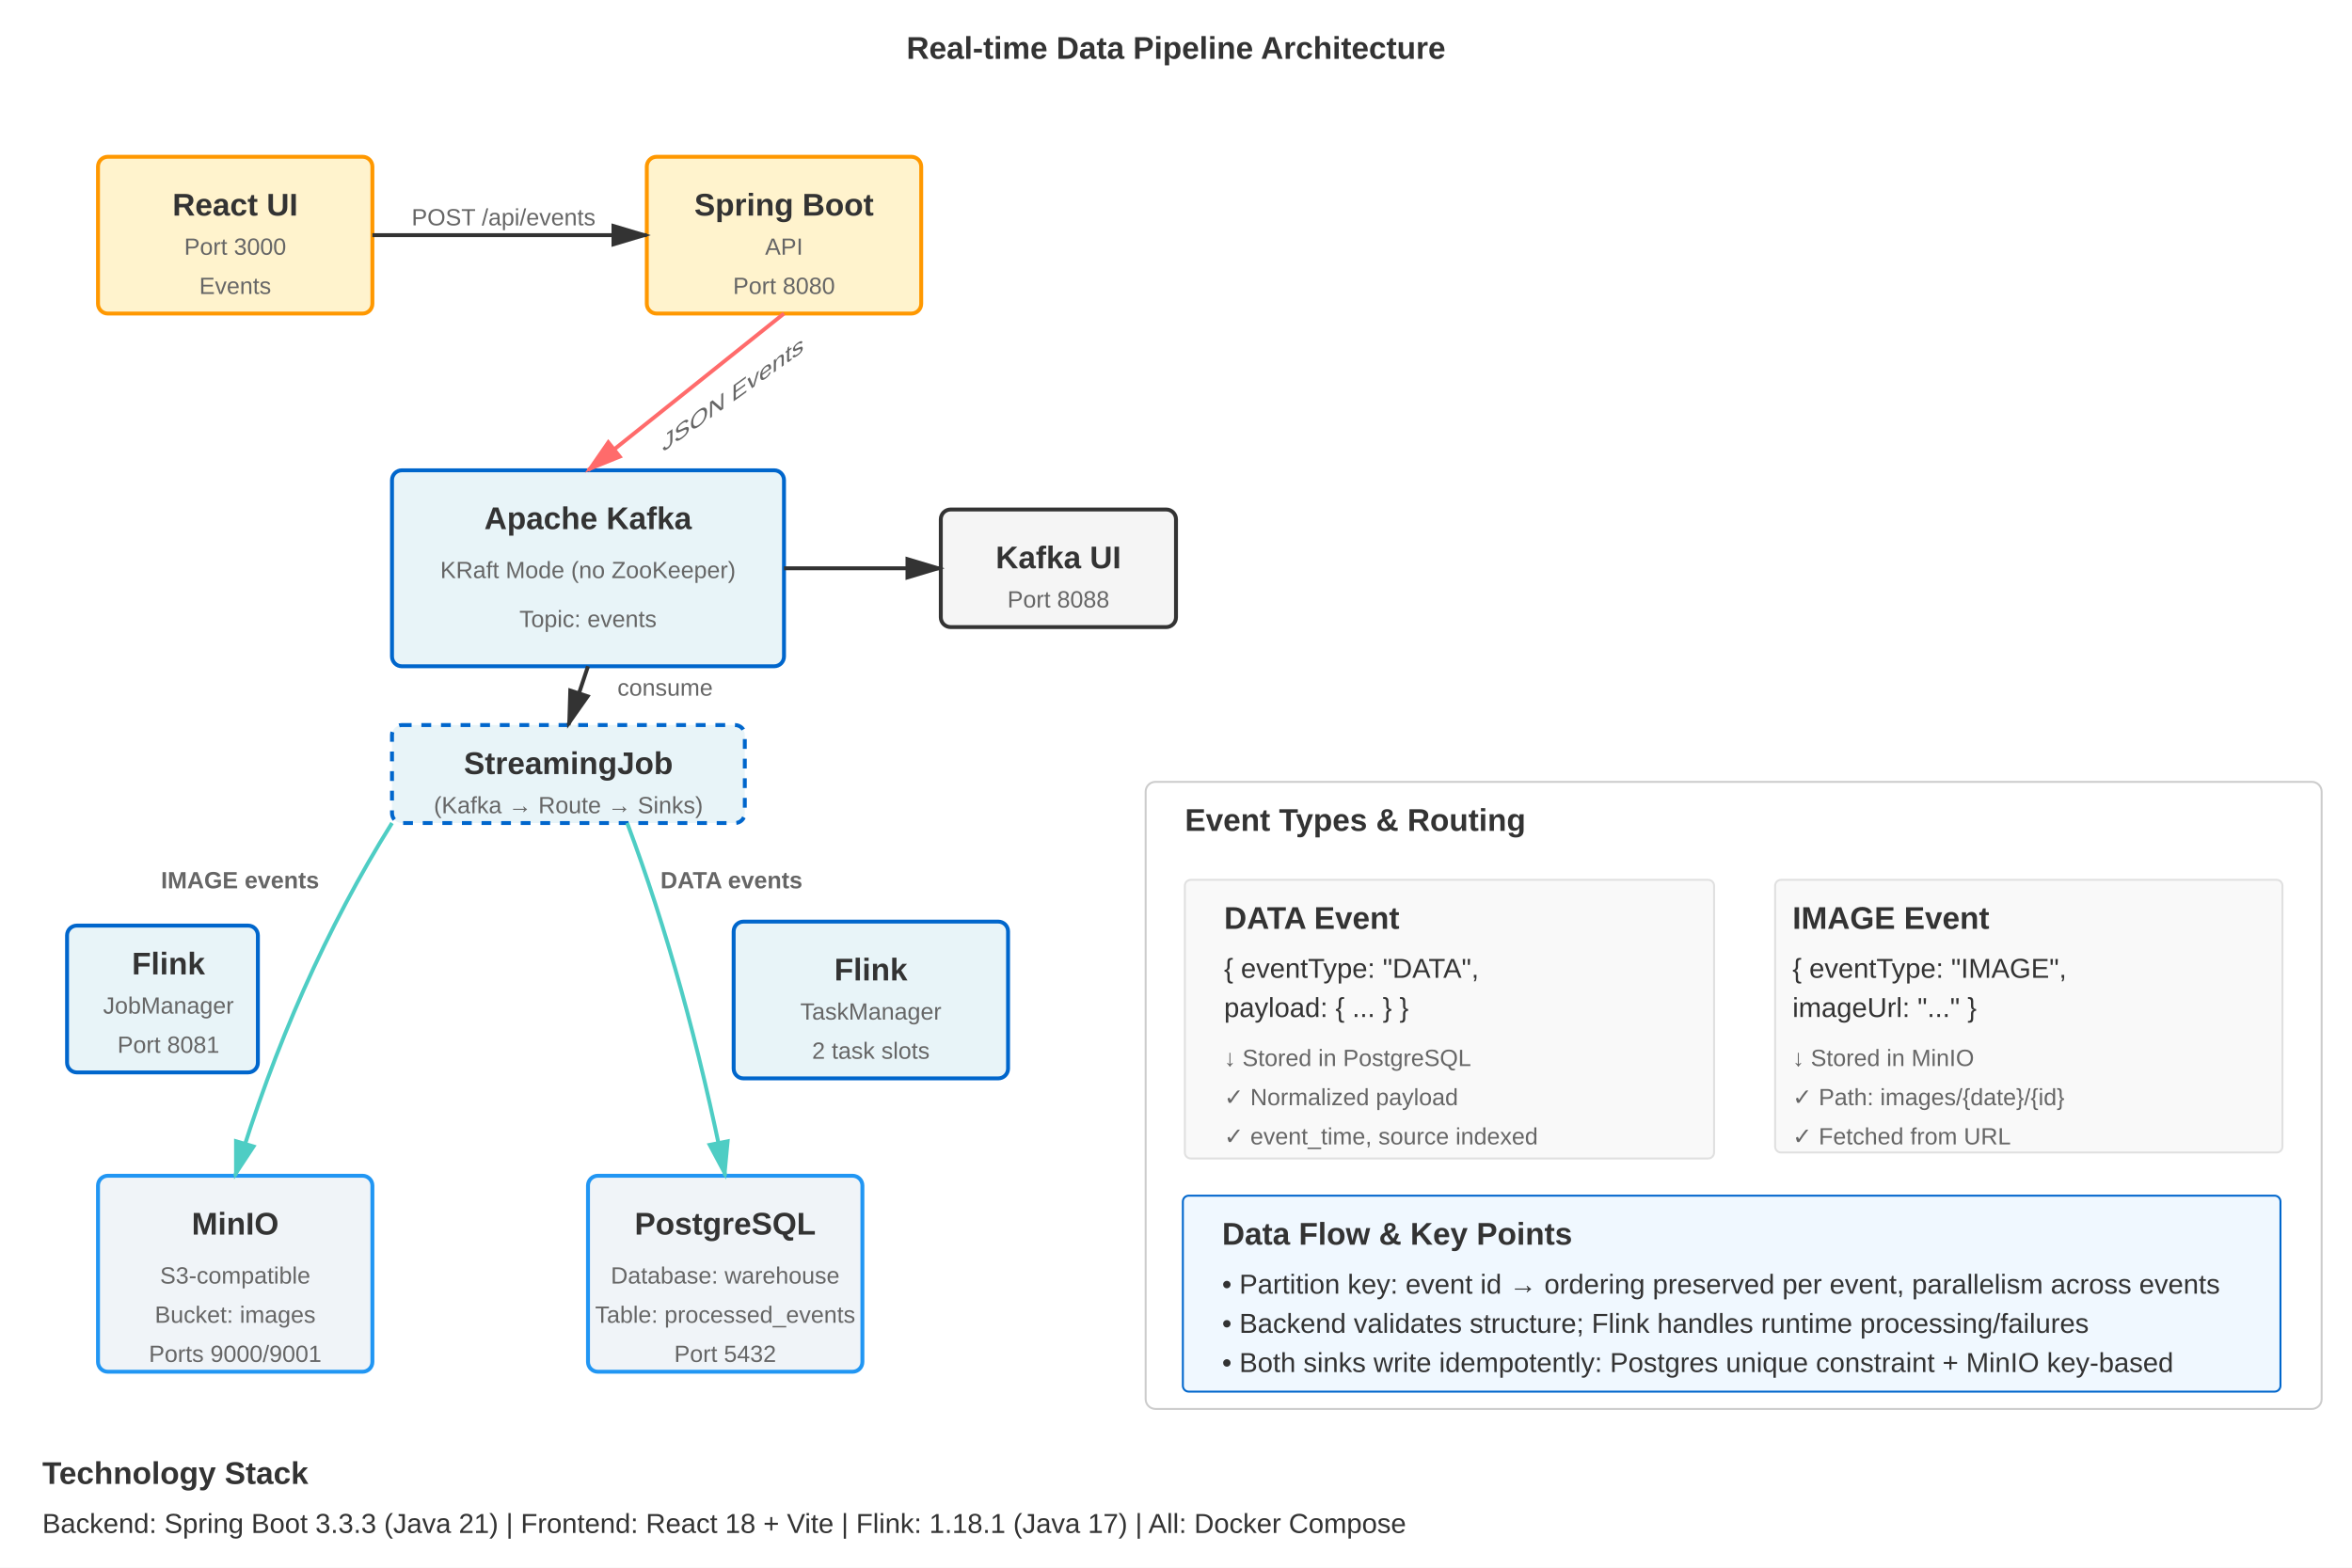
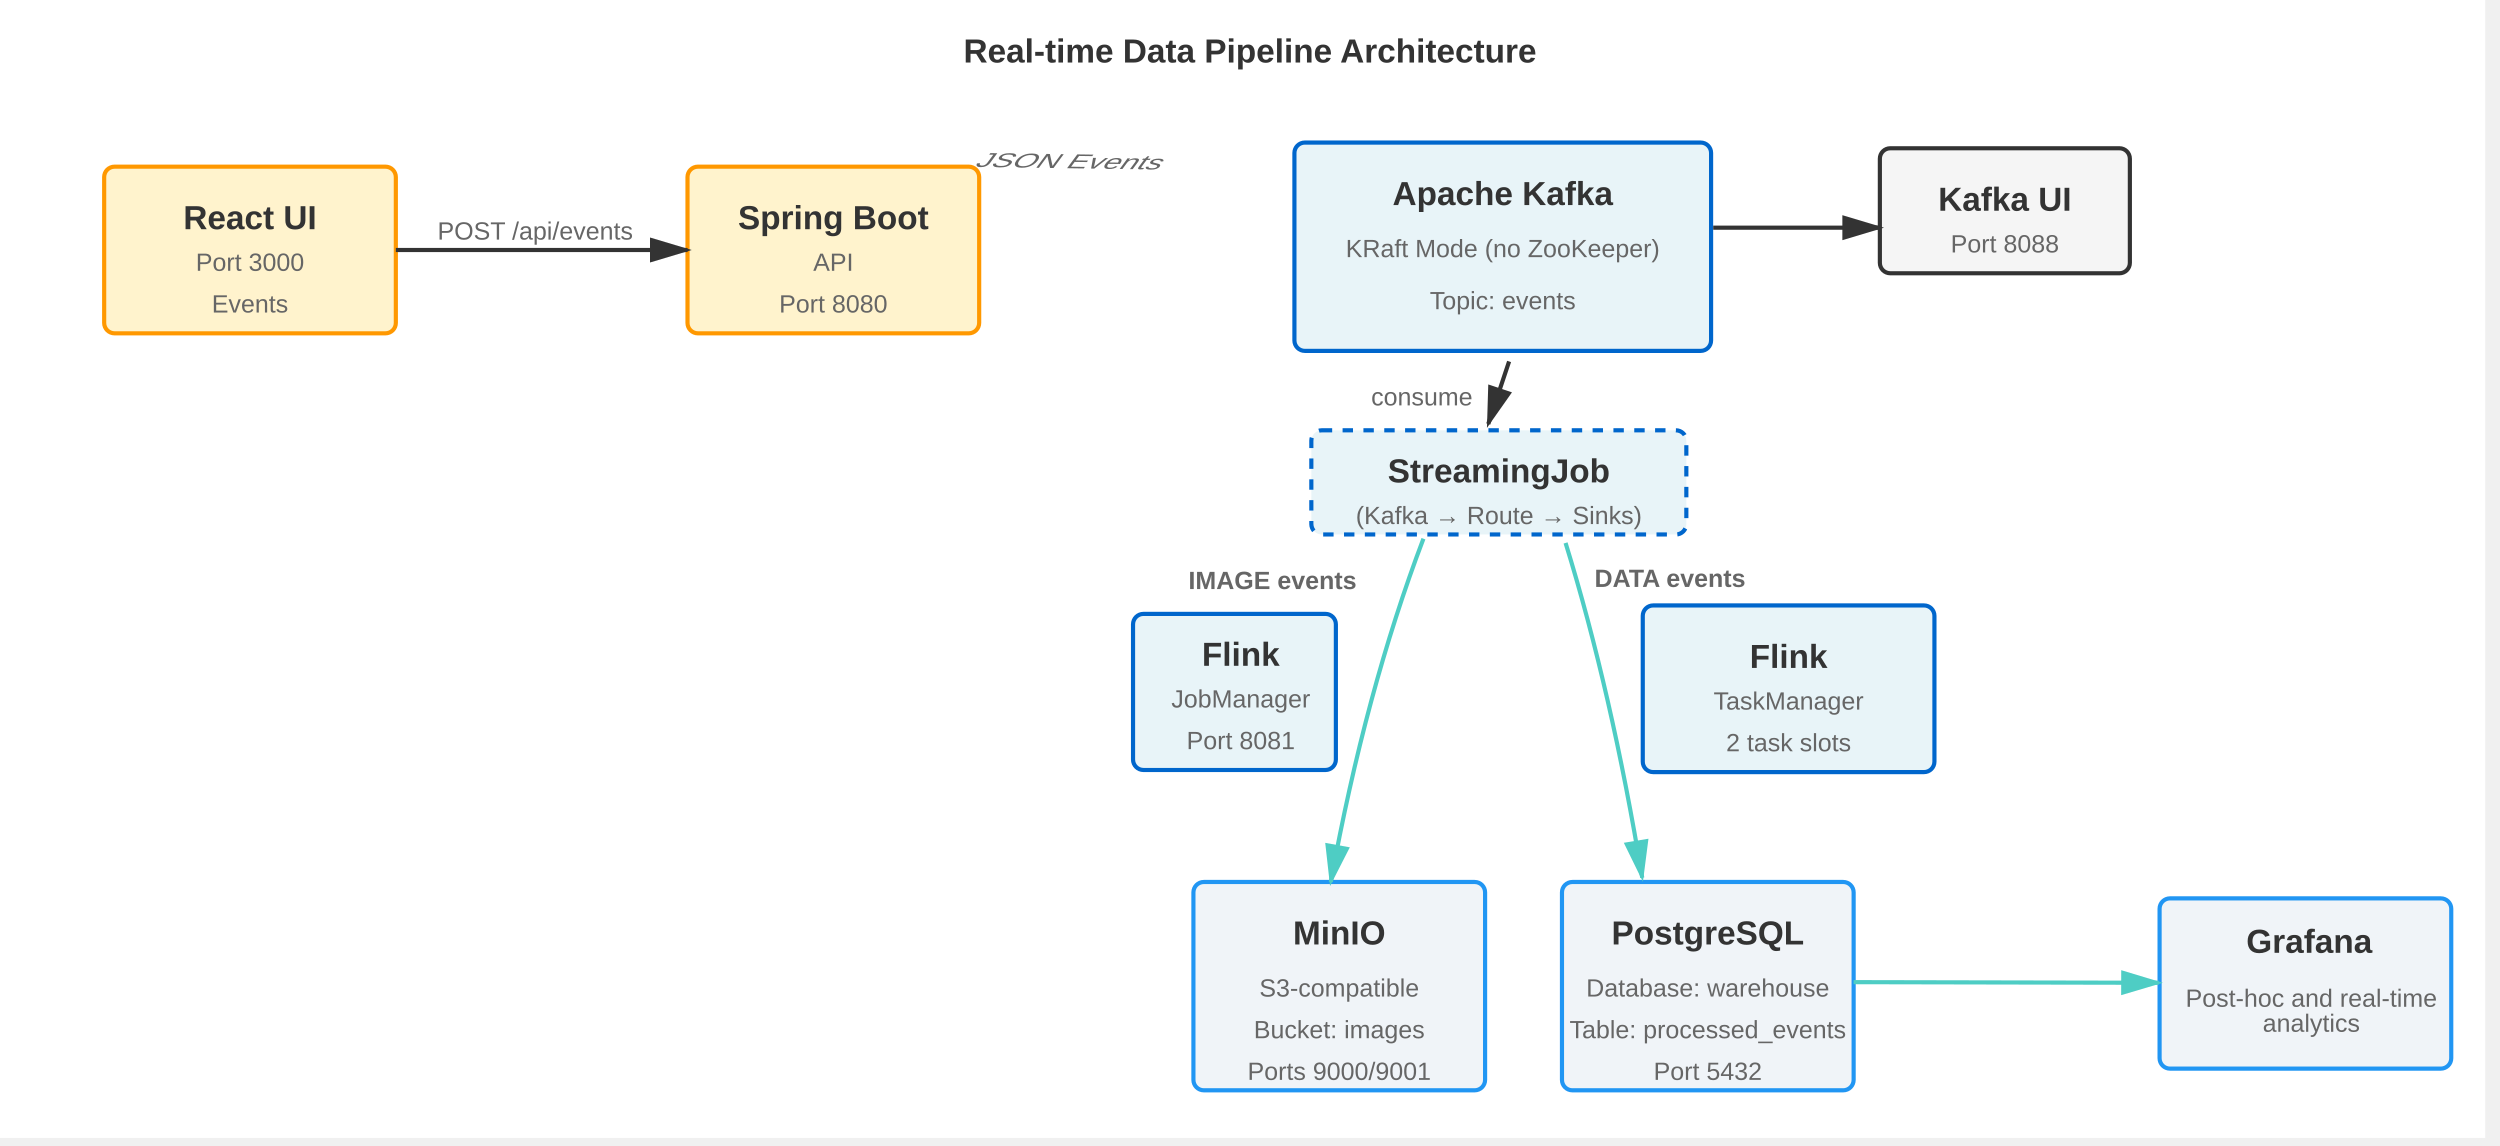
- <svg xmlns="http://www.w3.org/2000/svg" viewBox="0 0 1200 800">
+ <svg xmlns="http://www.w3.org/2000/svg" viewBox="0 0 1200 550">
  <defs>
    <style>
      .box { fill: #f5f5f5; stroke: #333; stroke-width: 2; }
      .service-box { fill: #e8f4f8; stroke: #0066cc; stroke-width: 2; }
      .ingestion { fill: #fff3cd; stroke: #ff9800; stroke-width: 2; }
      .sink { fill: #f0f4f8; stroke: #2196f3; stroke-width: 2; }
      .text { font-family: Arial, sans-serif; font-size: 14px; fill: #333; }
      .title { font-family: Arial, sans-serif; font-size: 16px; font-weight: bold; fill: #333; }
      .subtitle { font-family: Arial, sans-serif; font-size: 12px; fill: #666; }
      .arrow { stroke: #333; stroke-width: 2; fill: none; marker-end: url(#arrowhead); }
      .event-arrow { stroke: #ff6b6b; stroke-width: 2; fill: none; marker-end: url(#arrowhead-red); }
      .data-arrow { stroke: #4ecdc4; stroke-width: 2; fill: none; marker-end: url(#arrowhead-teal); }
    </style>
    <marker id="arrowhead" markerWidth="10" markerHeight="10" refX="9" refY="3" orient="auto">
      <polygon points="0 0, 10 3, 0 6" fill="#333" />
    </marker>
    <marker id="arrowhead-red" markerWidth="10" markerHeight="10" refX="9" refY="3" orient="auto">
      <polygon points="0 0, 10 3, 0 6" fill="#ff6b6b" />
    </marker>
    <marker id="arrowhead-teal" markerWidth="10" markerHeight="10" refX="9" refY="3" orient="auto">
      <polygon points="0 0, 10 3, 0 6" fill="#4ecdc4" />
    </marker>
  </defs>
-   <rect width="1200" height="800" fill="#ffffff" />
+   <rect width="1192.89" height="546.193" fill="#ffffff" style="" />
  <text x="600" y="30" class="title" text-anchor="middle" font-size="20" style="white-space: pre;">Real-time Data Pipeline Architecture</text>
  <g id="ingestion-layer">
    <rect x="50" y="80" width="140" height="80" class="ingestion" rx="5" />
    <text x="120" y="110" class="title" text-anchor="middle" style="white-space: pre;">React UI</text>
    <text x="120" y="130" class="subtitle" text-anchor="middle" style="white-space: pre;">Port 3000</text>
    <text x="120" y="150" class="subtitle" text-anchor="middle" style="white-space: pre;">Events</text>
    <rect x="330" y="80" width="140" height="80" class="ingestion" rx="5" />
    <text x="400" y="110" class="title" text-anchor="middle" style="white-space: pre;">Spring Boot</text>
    <text x="400" y="130" class="subtitle" text-anchor="middle" style="white-space: pre;">API</text>
    <text x="400" y="150" class="subtitle" text-anchor="middle" style="white-space: pre;">Port 8080</text>
    <path d="M 190 120 L 330 120" class="arrow" />
    <text x="210" y="115" class="subtitle" style="white-space: pre;">POST /api/events</text>
  </g>
-   <rect x="200" y="240" width="200" height="100" class="service-box" rx="5" />
-   <text x="300" y="270" class="title" text-anchor="middle" style="white-space: pre;">Apache Kafka</text>
-   <text x="300" y="295" class="subtitle" text-anchor="middle" style="white-space: pre;">KRaft Mode (no ZooKeeper)</text>
-   <text x="300" y="320" class="subtitle" text-anchor="middle" style="white-space: pre;">Topic: events</text>
-   <rect x="480" y="260" width="120" height="60" class="box" rx="5" />
-   <text x="540" y="290" class="title" text-anchor="middle" style="white-space: pre;">Kafka UI</text>
-   <text x="540" y="310" class="subtitle" text-anchor="middle" style="white-space: pre;">Port 8088</text>
-   <path d="M 400 160 L 300 240" class="event-arrow" />
-   <text x="361.32" y="209.061" class="subtitle" fill="#ff6b6b" style="white-space: pre; font-size: 12px;" transform="matrix(1, -0.717421, 0, 1, -23.35025, 281.0258)">JSON Events</text>
-   <path d="M 400 290 L 480 290" class="arrow" />
-   <g transform="matrix(1, 0, 0, 1, -4.060914, 17.25888)">
+   <g transform="matrix(1, 0, 0, 1, 421.3198, -171.5736)">
+     <rect x="200" y="240" width="200" height="100" class="service-box" rx="5" />
+     <text x="300" y="270" class="title" text-anchor="middle" style="white-space: pre;">Apache Kafka</text>
+     <text x="300" y="295" class="subtitle" text-anchor="middle" style="white-space: pre;">KRaft Mode (no ZooKeeper)</text>
+     <text x="300" y="320" class="subtitle" text-anchor="middle" style="white-space: pre;">Topic: events</text>
+   </g>
+   <g transform="matrix(1, 0, 0, 1, 422.335, -188.8325)">
+     <rect x="480" y="260" width="120" height="60" class="box" rx="5" />
+     <text x="540" y="290" class="title" text-anchor="middle" style="white-space: pre;">Kafka UI</text>
+     <text x="540" y="310" class="subtitle" text-anchor="middle" style="white-space: pre;">Port 8088</text>
+   </g>
+   <path d="M 621.827 118.173 L 471.066 119.391" class="event-arrow" style="transform-box: fill-box; transform-origin: 50% 50%;" transform="matrix(-1, 0, 0, -1, -0.000053, 0.000011)" />
+   <text x="361.32" y="209.061" class="subtitle" fill="#ff6b6b" style="white-space: pre; font-size: 12px; transform-box: fill-box; transform-origin: 50% 50%;" transform="matrix(1.230597, 0.018037, -0.59477, 0.803896, 147.2081, -94.49782)">JSON Events</text>
+   <path d="M 822.335 109.289 L 902.335 109.289" class="arrow" />
+   <g transform="matrix(1, 0, 0, 1, 505.5837, -160.4061)">
    <g>
      <g>
        <rect x="38.274" y="455.076" width="97.361" height="74.924" class="service-box" rx="5" style="" />
      </g>
    </g>
    <text x="90" y="480" class="title" text-anchor="middle" style="white-space: pre;">Flink</text>
    <text x="90" y="500" class="subtitle" text-anchor="middle" style="white-space: pre;">JobManager</text>
    <text x="90" y="520" class="subtitle" text-anchor="middle" style="white-space: pre;">Port 8081</text>
  </g>
-   <g transform="matrix(1, 0, 0, 1, -45.68528, 20.30457)">
+   <g transform="matrix(1, 0, 0, 1, 368.5279, -159.3909)">
    <g>
      <g>
        <g>
          <g>
            <g>
              <rect x="420" y="450" width="140" height="80" class="service-box" rx="5" />
            </g>
          </g>
        </g>
      </g>
    </g>
    <text x="490" y="480" class="title" text-anchor="middle" style="white-space: pre;">Flink</text>
    <text x="490" y="500" class="subtitle" text-anchor="middle" style="white-space: pre;">TaskManager</text>
    <text x="490" y="520" class="subtitle" text-anchor="middle" style="white-space: pre;">2 task slots</text>
  </g>
-   <rect x="200" y="370" width="180" height="50" class="service-box" rx="5" stroke-dasharray="5,5" />
-   <text x="290" y="395" class="title" text-anchor="middle" style="white-space: pre;">StreamingJob</text>
-   <text x="290" y="415" class="subtitle" text-anchor="middle" style="white-space: pre;">(Kafka → Route → Sinks)</text>
-   <path d="M 300 340 L 290 370" class="arrow" />
-   <text x="315" y="355" class="subtitle" style="white-space: pre;">consume</text>
-   <rect x="50" y="600" width="140" height="100" class="sink" rx="5" />
-   <text x="120" y="630" class="title" text-anchor="middle" style="white-space: pre;">MinIO</text>
-   <text x="120" y="655" class="subtitle" text-anchor="middle" style="white-space: pre;">S3-compatible</text>
-   <text x="120" y="675" class="subtitle" text-anchor="middle" style="white-space: pre;">Bucket: images</text>
-   <text x="120" y="695" class="subtitle" text-anchor="middle" style="white-space: pre;">Ports 9000/9001</text>
-   <path d="M 200 420 Q 150 500 120 600" class="data-arrow" />
-   <text x="82.132" y="453.3" class="subtitle" fill="#4ecdc4" font-weight="bold" style="white-space: pre; font-size: 12px;">IMAGE events</text>
-   <rect x="300" y="600" width="140" height="100" class="sink" rx="5" />
-   <text x="370" y="630" class="title" text-anchor="middle" style="white-space: pre;">PostgreSQL</text>
-   <text x="370" y="655" class="subtitle" text-anchor="middle" style="white-space: pre;">Database: warehouse</text>
-   <text x="370" y="675" class="subtitle" text-anchor="middle" style="white-space: pre;">Table: processed_events</text>
-   <text x="370" y="695" class="subtitle" text-anchor="middle" style="white-space: pre;">Port 5432</text>
-   <path d="M 320 420 Q 350 500 370 600" class="data-arrow" />
-   <text x="336.954" y="453.299" class="subtitle" fill="#4ecdc4" font-weight="bold" style="white-space: pre; font-size: 12px;">DATA events</text>
-   <g transform="matrix(1, 0, 0, 1, 34.51776, -1.015228)">
-     <g id="legend">
-       <rect x="550" y="400" width="600" height="320" fill="none" stroke="#ccc" stroke-width="1" rx="5" />
-       <text x="570" y="425" class="title" style="white-space: pre;">Event Types &amp; Routing</text>
-       <rect x="570" y="450" width="270" height="142.183" fill="#f9f9f9" stroke="#e0e0e0" stroke-width="1" rx="3" style="" />
-       <text x="590" y="475" class="title" style="white-space: pre;">DATA Event</text>
-       <text x="590" y="500" class="text" style="white-space: pre;">{ eventType: "DATA",</text>
-       <text x="590" y="520" class="text" style="white-space: pre;">payload: { ... } }</text>
-       <text x="590" y="545" class="subtitle" style="white-space: pre;">↓ Stored in PostgreSQL</text>
-       <text x="590" y="565" class="subtitle" style="white-space: pre;">✓ Normalized payload</text>
-       <text x="590" y="585" class="subtitle" style="white-space: pre;">✓ event_time, source indexed</text>
-       <rect x="871.168" y="450" width="258.832" height="139.137" fill="#f9f9f9" stroke="#e0e0e0" stroke-width="1" rx="3" style="" />
-       <text x="880" y="475" class="title" style="white-space: pre;">IMAGE Event</text>
-       <text x="880" y="500" class="text" style="white-space: pre;">{ eventType: "IMAGE",</text>
-       <text x="880" y="520" class="text" style="white-space: pre;">  imageUrl: "..." }</text>
-       <text x="880" y="545" class="subtitle" style="white-space: pre;">↓ Stored in MinIO</text>
-       <text x="880" y="565" class="subtitle" style="white-space: pre;">✓ Path: images/{date}/{id}</text>
-       <text x="880" y="585" class="subtitle" style="white-space: pre;">✓ Fetched from URL</text>
-       <g />
-       <g transform="matrix(1, 0, 0, 1, -1.015228, 11.16751)">
-         <rect x="570" y="600" width="560" height="100" fill="#f0f8ff" stroke="#0066cc" stroke-width="1" rx="3" />
-         <text x="590" y="625" class="title" fill="#0066cc" style="white-space: pre;">Data Flow &amp; Key Points</text>
-         <text x="590" y="650" class="text" style="white-space: pre;">• Partition key: event id → ordering preserved per event, parallelism across events</text>
-         <text x="590" y="670" class="text" style="white-space: pre;">• Backend validates structure; Flink handles runtime processing/failures</text>
-         <text x="590" y="690" class="text" style="white-space: pre;">• Both sinks write idempotently: Postgres unique constraint + MinIO key-based</text>
+   <g transform="matrix(1, 0, 0, 1, 429.4416, -163.4518)">
+     <rect x="200" y="370" width="180" height="50" class="service-box" rx="5" stroke-dasharray="5,5" />
+     <g>
+       <text x="290" y="395" class="title" text-anchor="middle" style="white-space: pre;">StreamingJob</text>
+     </g>
+     <text x="290" y="415" class="subtitle" text-anchor="middle" style="white-space: pre;">(Kafka → Route → Sinks)</text>
+   </g>
+   <path d="M 724.365 173.503 L 714.365 203.503" class="arrow" />
+   <text x="658.147" y="194.594" class="subtitle" style="white-space: pre; font-size: 12px;">consume</text>
+   <g transform="matrix(1, 0, 0, 1, 522.8427, -176.6498)">
+     <rect x="50" y="600" width="140" height="100" class="sink" rx="5" />
+     <text x="120" y="630" class="title" text-anchor="middle" style="white-space: pre;">MinIO</text>
+     <text x="120" y="655" class="subtitle" text-anchor="middle" style="white-space: pre;">S3-compatible</text>
+     <text x="120" y="675" class="subtitle" text-anchor="middle" style="white-space: pre;">Bucket: images</text>
+     <text x="120" y="695" class="subtitle" text-anchor="middle" style="white-space: pre;">Ports 9000/9001</text>
+   </g>
+   <path d="M 683.249 258.579 C 664.721 307.399 649.899 362.324 638.782 423.351" class="data-arrow" style="" />
+   <text x="570.457" y="282.741" class="subtitle" fill="#4ecdc4" font-weight="bold" style="white-space: pre; font-size: 12px;">IMAGE events</text>
+   <g transform="matrix(1, 0, 0, 1, 449.7462, -176.6498)">
+     <rect x="300" y="600" width="140" height="100" class="sink" rx="5" />
+     <text x="370" y="630" class="title" text-anchor="middle" style="white-space: pre;">PostgreSQL</text>
+     <text x="370" y="655" class="subtitle" text-anchor="middle" style="white-space: pre;">Database: warehouse</text>
+     <text x="370" y="675" class="subtitle" text-anchor="middle" style="white-space: pre;">Table: processed_events</text>
+     <text x="370" y="695" class="subtitle" text-anchor="middle" style="white-space: pre;">Port 5432</text>
+   </g>
+   <path d="M 751.472 260.609 C 766.193 308.227 778.46 361.797 788.274 421.32" class="data-arrow" style="" />
+   <text x="765.381" y="281.726" class="subtitle" fill="#4ecdc4" font-weight="bold" style="white-space: pre; font-size: 12px;">DATA events</text>
+   <g transform="matrix(1, 0, 0, 1, 385.7868, -60.91371)">
+     <g>
+       <g>
+         <rect x="650.812" y="492.132" width="140" height="81.726" class="sink" rx="5" style="stroke-width: 2;" />
      </g>
    </g>
+     <text x="722.656" y="518.274" class="title" text-anchor="middle" style="white-space: pre; stroke-width: 1; font-size: 16px;">Grafana</text>
+     <text x="723.646" y="544.163" class="subtitle" text-anchor="middle" style="white-space: pre; stroke-width: 1; font-size: 12px;">Post-hoc and  real-time<tspan x="723.646" dy="1em">​</tspan>analytics</text>
  </g>
-   <g transform="matrix(1, 0, 0, 1, -28.42639, 17.25888)">
-     <g id="details">
-       <text x="50" y="740" class="title" style="white-space: pre;">Technology Stack</text>
-       <text x="50" y="765" class="text" style="white-space: pre;">Backend: Spring Boot 3.3.3 (Java 21) | Frontend: React 18 + Vite | Flink: 1.18.1 (Java 17) | All: Docker Compose</text>
-     </g>
-   </g>
+   <path d="M 889.72 471.429 C 948.299 471.519 997.115 471.62 1036.17 471.732" class="data-arrow" style="stroke-width: 2; transform-box: fill-box; transform-origin: 50% 50%;" />
</svg>
